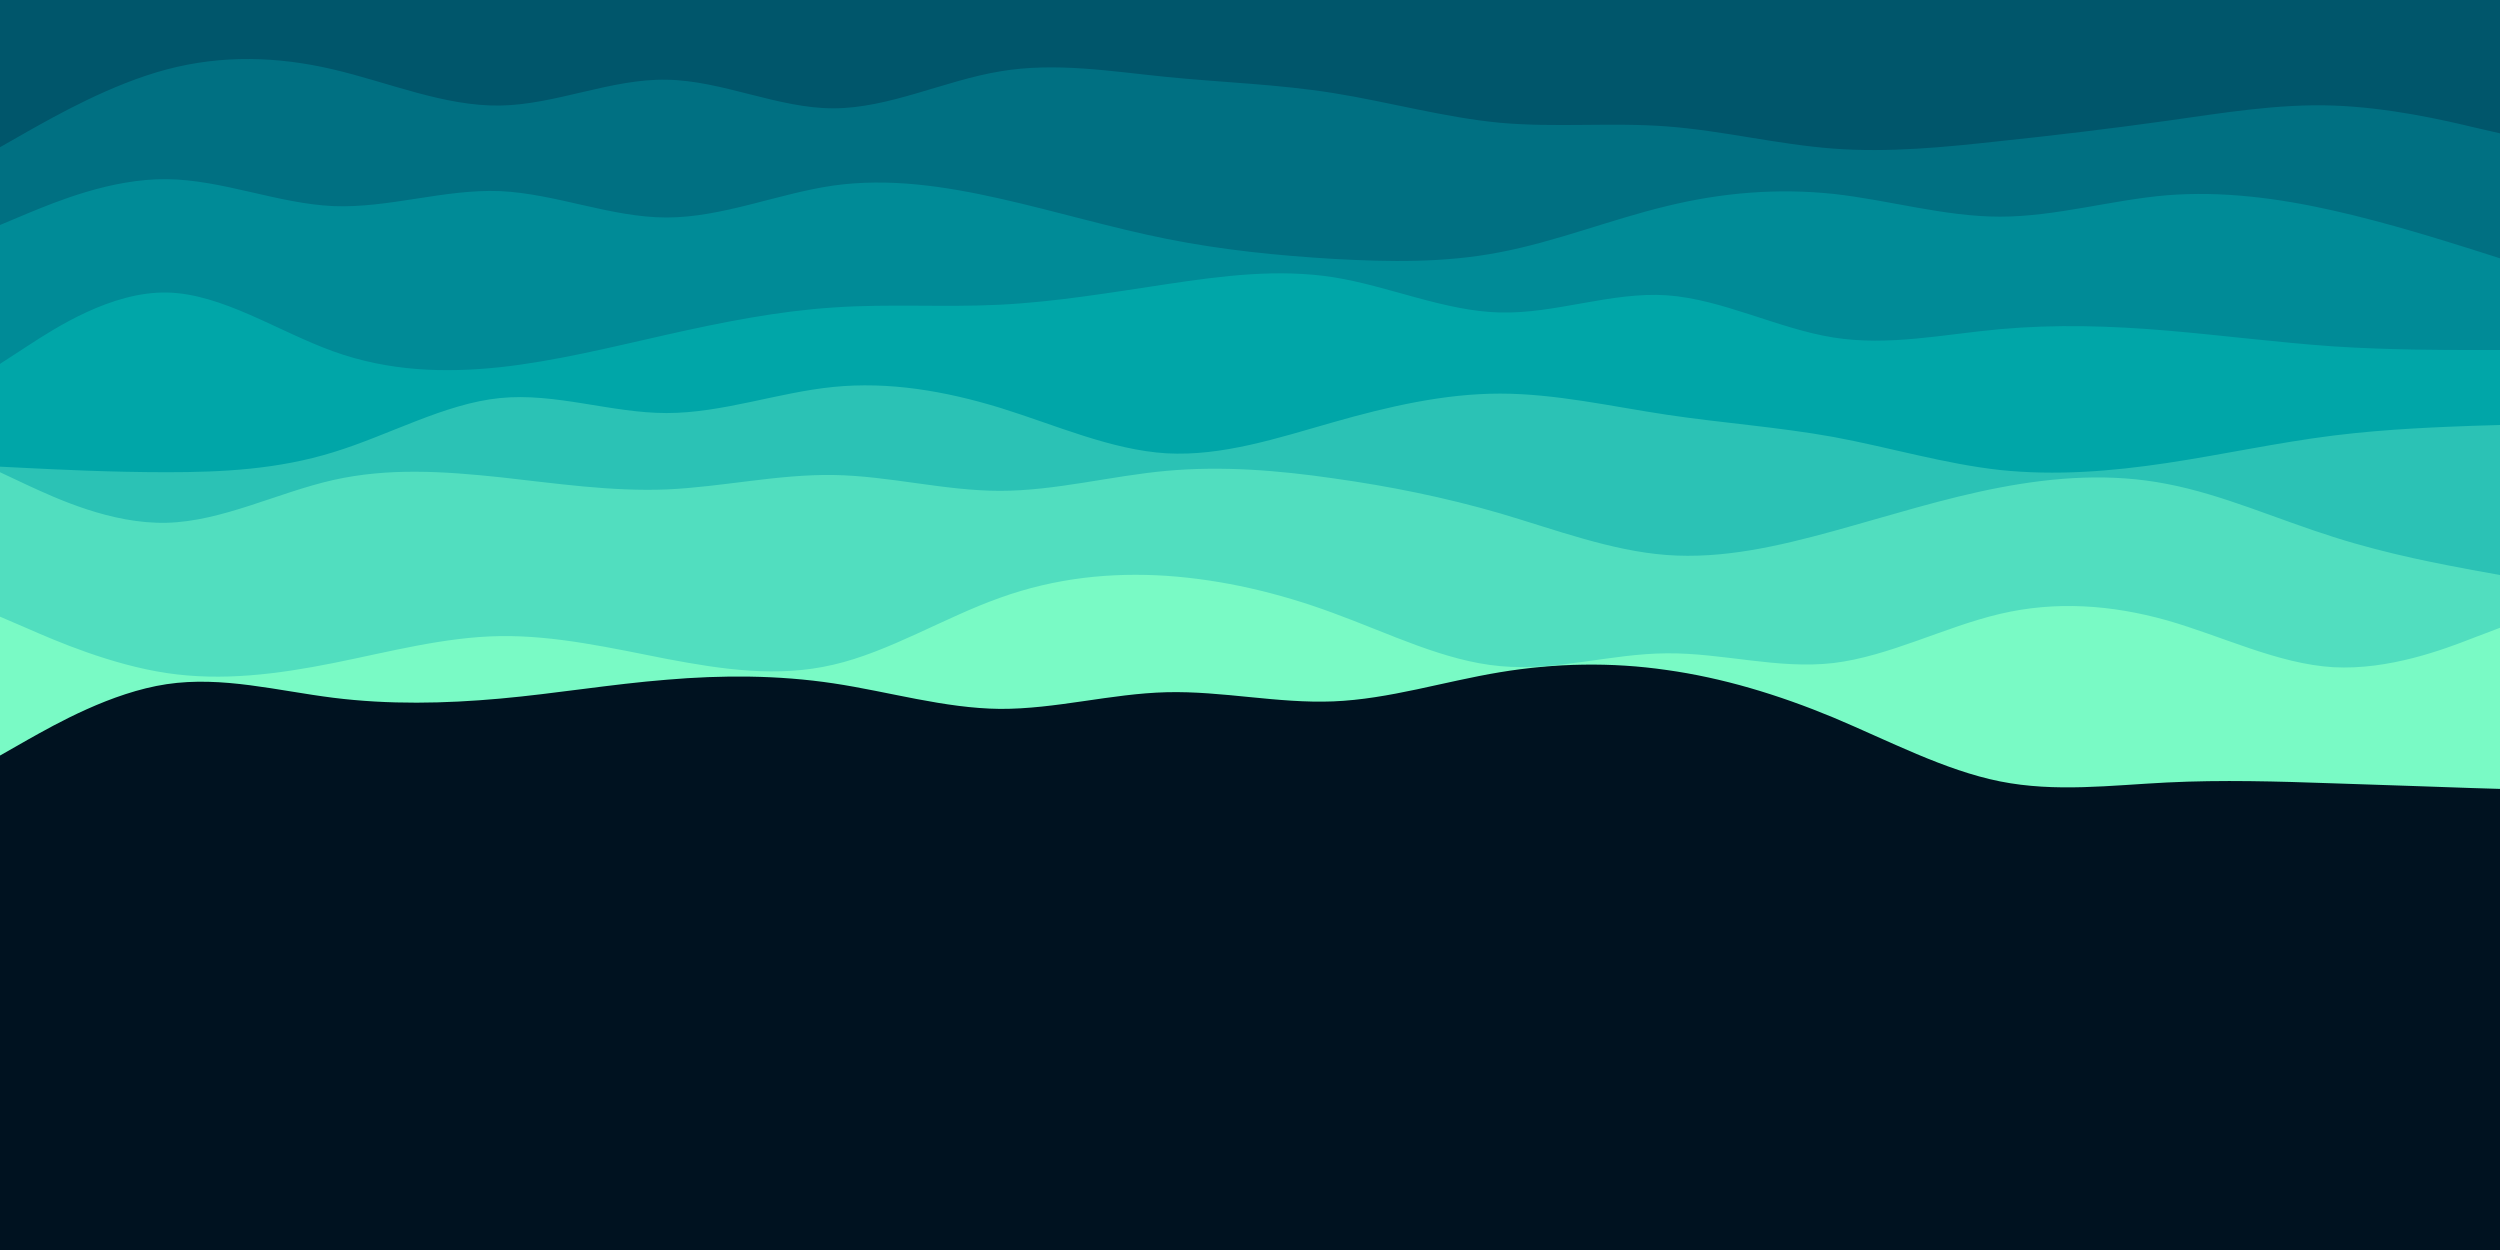
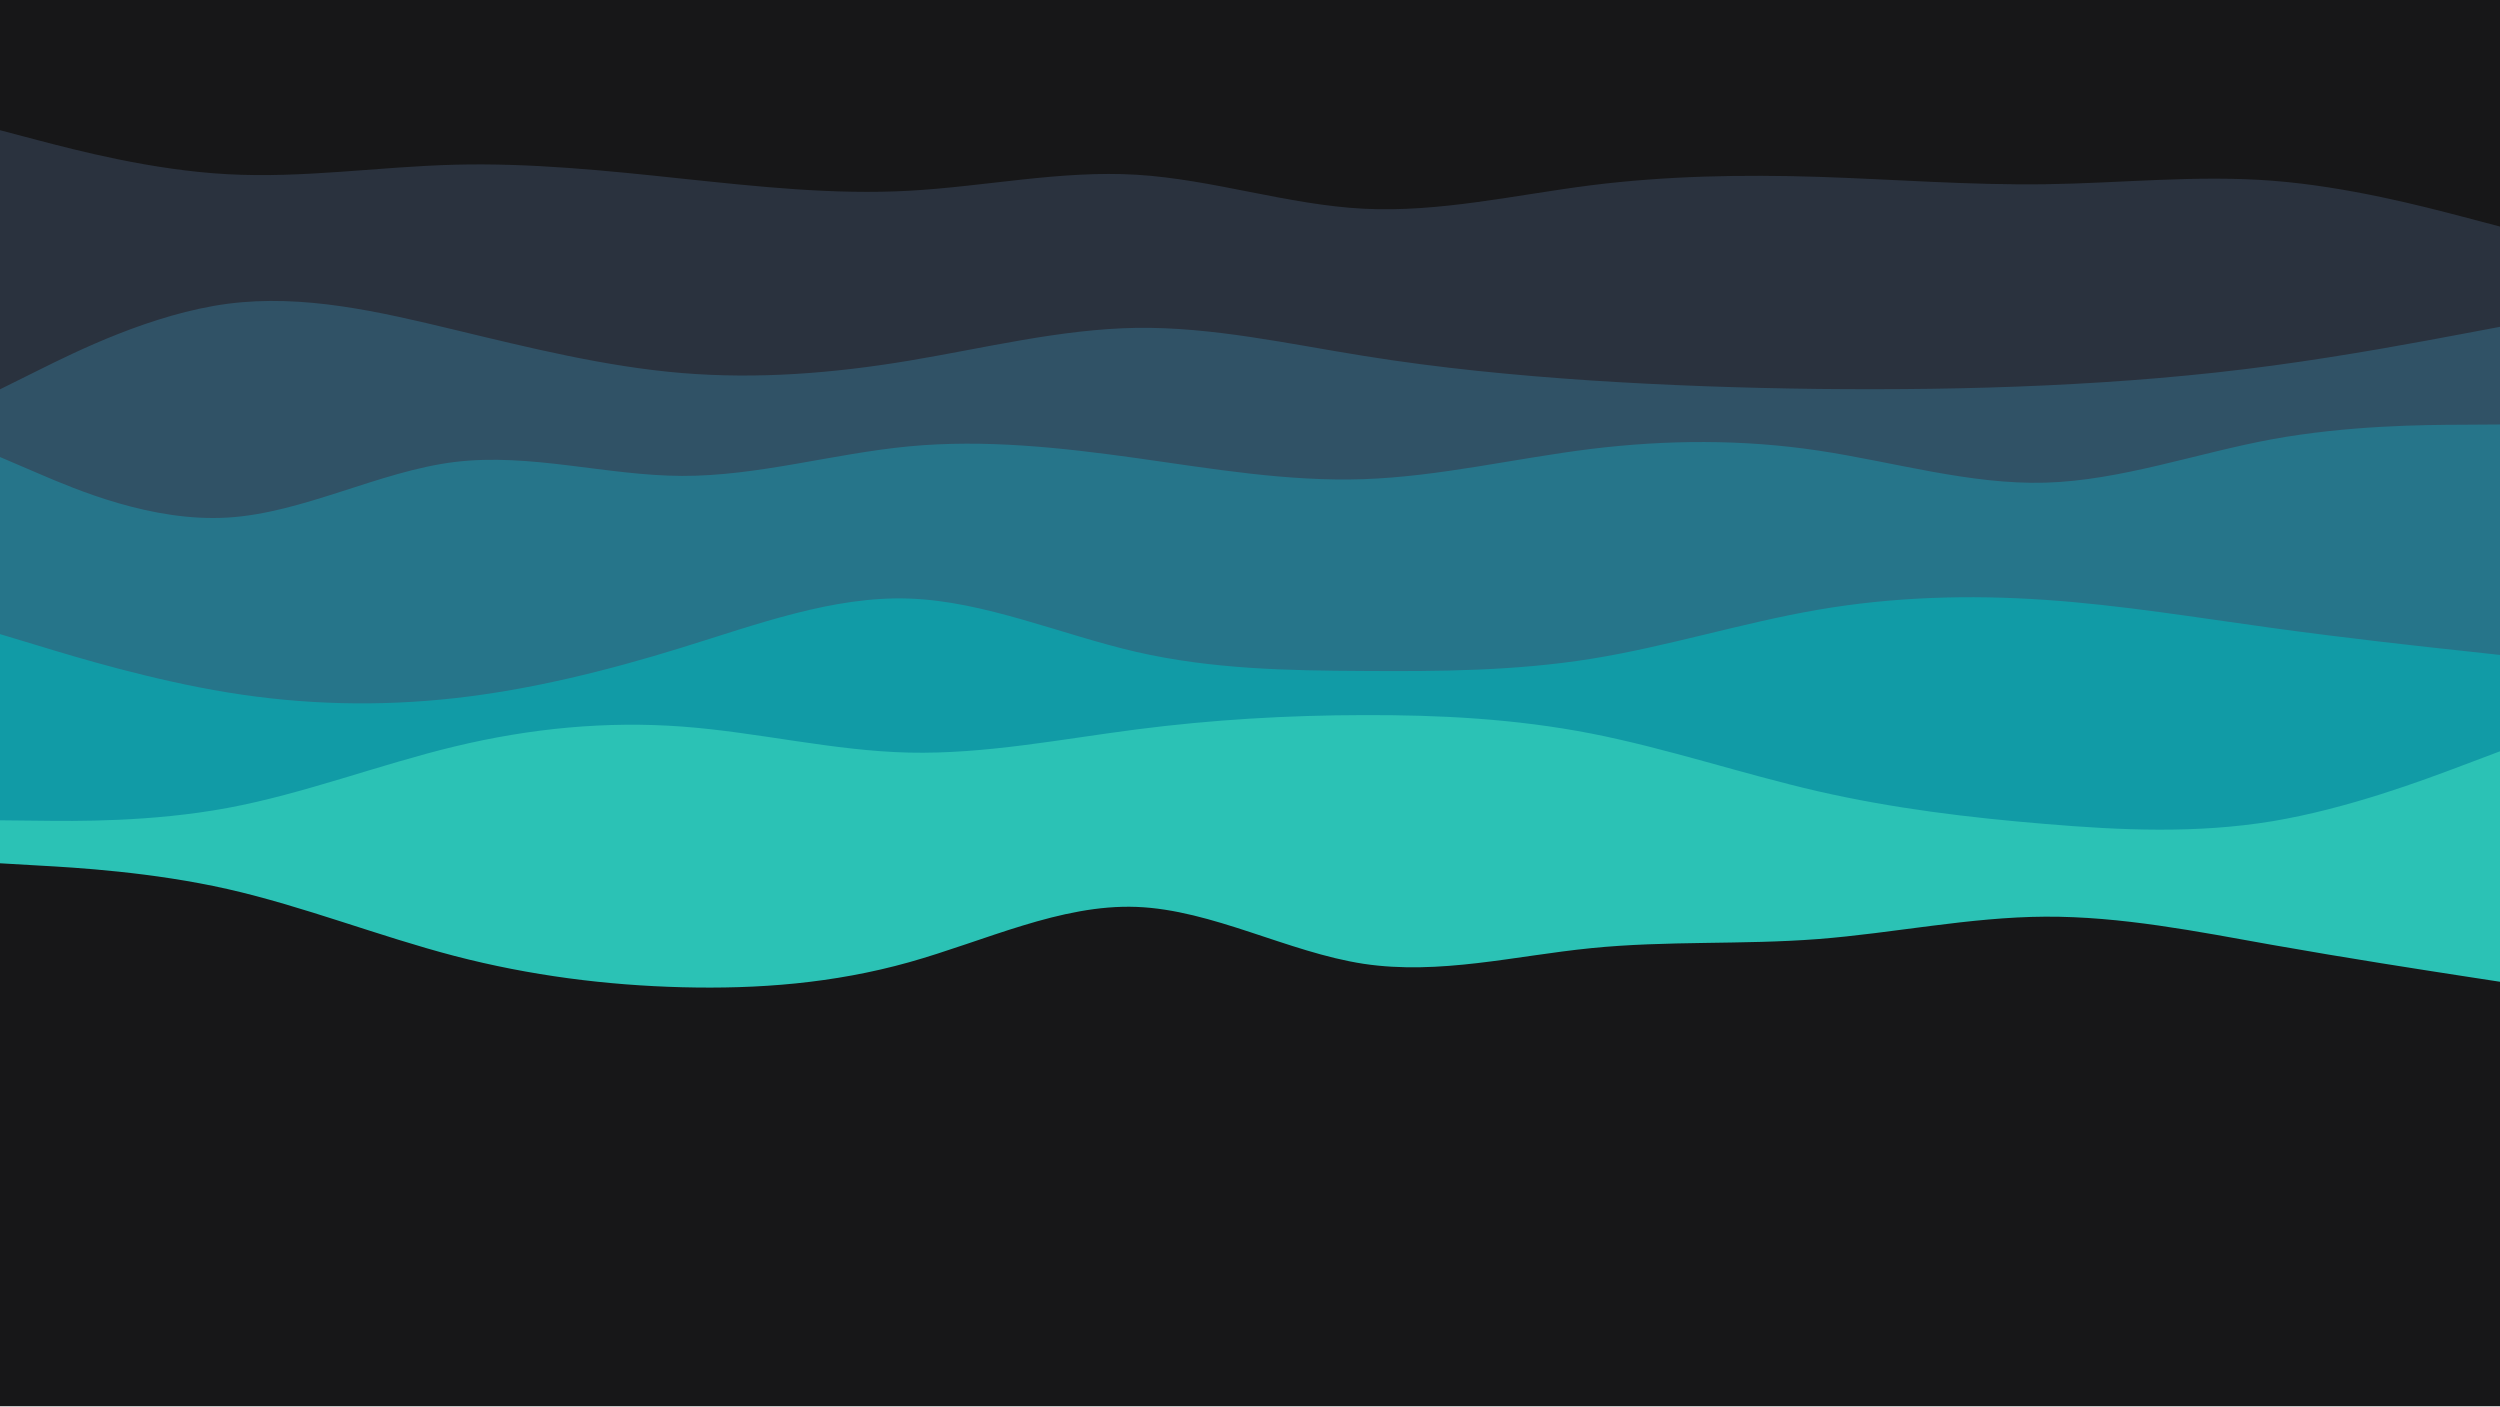
- <svg xmlns="http://www.w3.org/2000/svg" id="visual" viewBox="0 0 900 450" width="900" height="450" version="1.1">
-   <rect x="0" y="0" width="900" height="450" fill="#001220" />
-   <path d="M0 272L10 266.3C20 260.7 40 249.3 60 246.3C80 243.3 100 248.7 120 251.2C140 253.7 160 253.3 180 251.5C200 249.7 220 246.3 240 244.7C260 243 280 243 300 246C320 249 340 255 360 255.2C380 255.3 400 249.7 420 249.2C440 248.7 460 253.3 480 252.5C500 251.7 520 245.3 540 242C560 238.7 580 238.3 600 241.2C620 244 640 250 660 258.3C680 266.7 700 277.3 720 281.3C740 285.3 760 282.7 780 281.7C800 280.7 820 281.3 840 282C860 282.7 880 283.3 890 283.7L900 284L900 0L890 0C880 0 860 0 840 0C820 0 800 0 780 0C760 0 740 0 720 0C700 0 680 0 660 0C640 0 620 0 600 0C580 0 560 0 540 0C520 0 500 0 480 0C460 0 440 0 420 0C400 0 380 0 360 0C340 0 320 0 300 0C280 0 260 0 240 0C220 0 200 0 180 0C160 0 140 0 120 0C100 0 80 0 60 0C40 0 20 0 10 0L0 0Z" fill="#79fac5" />
-   <path d="M0 222L10 226.3C20 230.7 40 239.3 60 242.3C80 245.3 100 242.7 120 238.7C140 234.7 160 229.3 180 229C200 228.7 220 233.3 240 237.2C260 241 280 244 300 239.3C320 234.7 340 222.3 360 215.2C380 208 400 206 420 207.3C440 208.7 460 213.3 480 220.7C500 228 520 238 540 239.8C560 241.7 580 235.3 600 235.2C620 235 640 241 660 238.7C680 236.3 700 225.7 720 221C740 216.3 760 217.7 780 223.3C800 229 820 239 840 240.2C860 241.3 880 233.7 890 229.8L900 226L900 0L890 0C880 0 860 0 840 0C820 0 800 0 780 0C760 0 740 0 720 0C700 0 680 0 660 0C640 0 620 0 600 0C580 0 560 0 540 0C520 0 500 0 480 0C460 0 440 0 420 0C400 0 380 0 360 0C340 0 320 0 300 0C280 0 260 0 240 0C220 0 200 0 180 0C160 0 140 0 120 0C100 0 80 0 60 0C40 0 20 0 10 0L0 0Z" fill="#51debf" />
-   <path d="M0 170L10 174.7C20 179.3 40 188.7 60 188.2C80 187.7 100 177.3 120 172.8C140 168.3 160 169.7 180 171.8C200 174 220 177 240 176.2C260 175.3 280 170.7 300 171C320 171.3 340 176.7 360 176.7C380 176.7 400 171.3 420 169.5C440 167.7 460 169.3 480 172.2C500 175 520 179 540 184.8C560 190.7 580 198.3 600 199.8C620 201.3 640 196.7 660 191.2C680 185.7 700 179.3 720 175.5C740 171.7 760 170.3 780 174.2C800 178 820 187 840 193.3C860 199.7 880 203.3 890 205.2L900 207L900 0L890 0C880 0 860 0 840 0C820 0 800 0 780 0C760 0 740 0 720 0C700 0 680 0 660 0C640 0 620 0 600 0C580 0 560 0 540 0C520 0 500 0 480 0C460 0 440 0 420 0C400 0 380 0 360 0C340 0 320 0 300 0C280 0 260 0 240 0C220 0 200 0 180 0C160 0 140 0 120 0C100 0 80 0 60 0C40 0 20 0 10 0L0 0Z" fill="#2bc2b5" />
-   <path d="M0 168L10 168.5C20 169 40 170 60 170C80 170 100 169 120 162.8C140 156.7 160 145.3 180 143.3C200 141.3 220 148.7 240 148.7C260 148.7 280 141.3 300 139.3C320 137.3 340 140.7 360 146.8C380 153 400 162 420 163.2C440 164.3 460 157.7 480 152C500 146.3 520 141.7 540 141.7C560 141.7 580 146.3 600 149.3C620 152.3 640 153.7 660 157.3C680 161 700 167 720 169.2C740 171.3 760 169.7 780 166.7C800 163.7 820 159.3 840 156.8C860 154.3 880 153.7 890 153.3L900 153L900 0L890 0C880 0 860 0 840 0C820 0 800 0 780 0C760 0 740 0 720 0C700 0 680 0 660 0C640 0 620 0 600 0C580 0 560 0 540 0C520 0 500 0 480 0C460 0 440 0 420 0C400 0 380 0 360 0C340 0 320 0 300 0C280 0 260 0 240 0C220 0 200 0 180 0C160 0 140 0 120 0C100 0 80 0 60 0C40 0 20 0 10 0L0 0Z" fill="#00a6a8" />
-   <path d="M0 131L10 124.5C20 118 40 105 60 105.3C80 105.7 100 119.3 120 126.5C140 133.7 160 134.3 180 132.2C200 130 220 125 240 120.5C260 116 280 112 300 110.7C320 109.3 340 110.7 360 109.7C380 108.7 400 105.3 420 102.3C440 99.3 460 96.7 480 99.8C500 103 520 112 540 112.5C560 113 580 105 600 106.3C620 107.7 640 118.3 660 121.5C680 124.7 700 120.3 720 118.5C740 116.7 760 117.3 780 119C800 120.7 820 123.3 840 124.7C860 126 880 126 890 126L900 126L900 0L890 0C880 0 860 0 840 0C820 0 800 0 780 0C760 0 740 0 720 0C700 0 680 0 660 0C640 0 620 0 600 0C580 0 560 0 540 0C520 0 500 0 480 0C460 0 440 0 420 0C400 0 380 0 360 0C340 0 320 0 300 0C280 0 260 0 240 0C220 0 200 0 180 0C160 0 140 0 120 0C100 0 80 0 60 0C40 0 20 0 10 0L0 0Z" fill="#008b97" />
-   <path d="M0 81L10 76.8C20 72.7 40 64.3 60 64.5C80 64.7 100 73.3 120 74.2C140 75 160 68 180 68.8C200 69.7 220 78.3 240 78.3C260 78.3 280 69.7 300 66.8C320 64 340 67 360 71.5C380 76 400 82 420 86C440 90 460 92 480 93.2C500 94.3 520 94.7 540 90.8C560 87 580 79 600 74.2C620 69.3 640 67.7 660 69.8C680 72 700 78 720 78C740 78 760 72 780 70.3C800 68.7 820 71.3 840 75.8C860 80.3 880 86.7 890 89.8L900 93L900 0L890 0C880 0 860 0 840 0C820 0 800 0 780 0C760 0 740 0 720 0C700 0 680 0 660 0C640 0 620 0 600 0C580 0 560 0 540 0C520 0 500 0 480 0C460 0 440 0 420 0C400 0 380 0 360 0C340 0 320 0 300 0C280 0 260 0 240 0C220 0 200 0 180 0C160 0 140 0 120 0C100 0 80 0 60 0C40 0 20 0 10 0L0 0Z" fill="#007082" />
-   <path d="M0 53L10 47.3C20 41.7 40 30.3 60 25C80 19.7 100 20.3 120 25C140 29.7 160 38.3 180 38C200 37.7 220 28.3 240 28.7C260 29 280 39 300 39C320 39 340 29 360 25.7C380 22.3 400 25.7 420 27.7C440 29.7 460 30.3 480 33.5C500 36.7 520 42.3 540 44.2C560 46 580 44 600 45.5C620 47 640 52 660 53.5C680 55 700 53 720 50.8C740 48.7 760 46.3 780 43.5C800 40.7 820 37.3 840 38C860 38.7 880 43.3 890 45.7L900 48L900 0L890 0C880 0 860 0 840 0C820 0 800 0 780 0C760 0 740 0 720 0C700 0 680 0 660 0C640 0 620 0 600 0C580 0 560 0 540 0C520 0 500 0 480 0C460 0 440 0 420 0C400 0 380 0 360 0C340 0 320 0 300 0C280 0 260 0 240 0C220 0 200 0 180 0C160 0 140 0 120 0C100 0 80 0 60 0C40 0 20 0 10 0L0 0Z" fill="#00566b" />
+ <svg xmlns="http://www.w3.org/2000/svg" id="visual" viewBox="0 0 1920 1080" width="1920" height="1080" version="1.1">
+   <rect x="0" y="0" width="1920" height="1080" fill="#171718" />
+   <path d="M0 663L29.2 664.7C58.3 666.3 116.7 669.7 174.8 682.8C233 696 291 719 349.2 734.2C407.3 749.3 465.7 756.7 523.8 758.2C582 759.7 640 755.3 698.2 739C756.3 722.7 814.7 694.3 872.8 696.5C931 698.7 989 731.3 1047.2 740.2C1105.3 749 1163.7 734 1221.8 728.2C1280 722.3 1338 725.7 1396.2 721.2C1454.3 716.7 1512.7 704.3 1570.8 704C1629 703.7 1687 715.3 1745.2 725.7C1803.3 736 1861.7 745 1890.8 749.5L1920 754L1920 0L1890.8 0C1861.7 0 1803.3 0 1745.2 0C1687 0 1629 0 1570.8 0C1512.7 0 1454.3 0 1396.2 0C1338 0 1280 0 1221.8 0C1163.7 0 1105.3 0 1047.2 0C989 0 931 0 872.8 0C814.7 0 756.3 0 698.2 0C640 0 582 0 523.8 0C465.7 0 407.3 0 349.2 0C291 0 233 0 174.8 0C116.7 0 58.3 0 29.2 0L0 0Z" fill="#2bc2b5" />
+   <path d="M0 630L29.2 630.3C58.3 630.7 116.7 631.3 174.8 620.5C233 609.7 291 587.3 349.2 573.3C407.3 559.3 465.7 553.7 523.8 558C582 562.3 640 576.7 698.2 578C756.3 579.3 814.7 567.7 872.8 560.2C931 552.7 989 549.3 1047.2 549.2C1105.3 549 1163.7 552 1221.8 563.3C1280 574.7 1338 594.3 1396.2 607.7C1454.3 621 1512.7 628 1570.8 632.8C1629 637.7 1687 640.3 1745.2 630.7C1803.3 621 1861.7 599 1890.8 588L1920 577L1920 0L1890.8 0C1861.7 0 1803.3 0 1745.2 0C1687 0 1629 0 1570.8 0C1512.7 0 1454.3 0 1396.2 0C1338 0 1280 0 1221.8 0C1163.7 0 1105.3 0 1047.2 0C989 0 931 0 872.8 0C814.7 0 756.3 0 698.2 0C640 0 582 0 523.8 0C465.7 0 407.3 0 349.2 0C291 0 233 0 174.8 0C116.7 0 58.3 0 29.2 0L0 0Z" fill="#119ba6" />
+   <path d="M0 487L29.2 495.8C58.3 504.7 116.7 522.3 174.8 531.8C233 541.3 291 542.7 349.2 536.2C407.3 529.7 465.7 515.3 523.8 497.3C582 479.3 640 457.7 698.2 459.7C756.3 461.7 814.7 487.3 872.8 500.7C931 514 989 515 1047.2 515.3C1105.3 515.7 1163.7 515.3 1221.8 506C1280 496.7 1338 478.3 1396.2 468.3C1454.3 458.3 1512.7 456.7 1570.8 460.7C1629 464.7 1687 474.3 1745.2 482.3C1803.3 490.3 1861.7 496.7 1890.8 499.8L1920 503L1920 0L1890.8 0C1861.7 0 1803.3 0 1745.2 0C1687 0 1629 0 1570.8 0C1512.7 0 1454.3 0 1396.2 0C1338 0 1280 0 1221.8 0C1163.7 0 1105.3 0 1047.2 0C989 0 931 0 872.8 0C814.7 0 756.3 0 698.2 0C640 0 582 0 523.8 0C465.7 0 407.3 0 349.2 0C291 0 233 0 174.8 0C116.7 0 58.3 0 29.2 0L0 0Z" fill="#26758a" />
+   <path d="M0 351L29.2 363.5C58.3 376 116.7 401 174.8 397.5C233 394 291 362 349.2 354.8C407.3 347.7 465.7 365.3 523.8 365.5C582 365.7 640 348.3 698.2 342.8C756.3 337.3 814.7 343.7 872.8 351.8C931 360 989 370 1047.2 368C1105.3 366 1163.7 352 1221.8 344.8C1280 337.7 1338 337.3 1396.2 346C1454.3 354.7 1512.7 372.3 1570.8 370.7C1629 369 1687 348 1745.2 337.3C1803.3 326.7 1861.7 326.3 1890.8 326.2L1920 326L1920 0L1890.8 0C1861.7 0 1803.3 0 1745.2 0C1687 0 1629 0 1570.8 0C1512.7 0 1454.3 0 1396.2 0C1338 0 1280 0 1221.8 0C1163.7 0 1105.3 0 1047.2 0C989 0 931 0 872.8 0C814.7 0 756.3 0 698.2 0C640 0 582 0 523.8 0C465.7 0 407.3 0 349.2 0C291 0 233 0 174.8 0C116.7 0 58.3 0 29.2 0L0 0Z" fill="#305266" />
+   <path d="M0 299L29.2 284.5C58.3 270 116.7 241 174.8 233.3C233 225.7 291 239.3 349.2 253.3C407.3 267.3 465.7 281.7 523.8 286.5C582 291.3 640 286.7 698.2 277C756.3 267.3 814.7 252.7 872.8 251.8C931 251 989 264 1047.2 273.3C1105.3 282.7 1163.7 288.3 1221.8 292.2C1280 296 1338 298 1396.2 298.7C1454.3 299.3 1512.7 298.7 1570.8 296C1629 293.3 1687 288.7 1745.2 280.8C1803.3 273 1861.7 262 1890.8 256.5L1920 251L1920 0L1890.8 0C1861.7 0 1803.3 0 1745.2 0C1687 0 1629 0 1570.8 0C1512.7 0 1454.3 0 1396.2 0C1338 0 1280 0 1221.8 0C1163.7 0 1105.3 0 1047.2 0C989 0 931 0 872.8 0C814.7 0 756.3 0 698.2 0C640 0 582 0 523.8 0C465.7 0 407.3 0 349.2 0C291 0 233 0 174.8 0C116.7 0 58.3 0 29.2 0L0 0Z" fill="#2a323e" />
+   <path d="M0 100L29.2 107.7C58.3 115.3 116.7 130.7 174.8 133.8C233 137 291 128 349.2 126.5C407.3 125 465.7 131 523.8 137.2C582 143.3 640 149.7 698.2 146.5C756.3 143.3 814.7 130.7 872.8 134.2C931 137.7 989 157.3 1047.2 160.3C1105.3 163.3 1163.7 149.7 1221.8 142.3C1280 135 1338 134 1396.2 135.8C1454.3 137.7 1512.7 142.3 1570.8 141.5C1629 140.7 1687 134.3 1745.2 138.8C1803.3 143.3 1861.7 158.7 1890.8 166.3L1920 174L1920 0L1890.8 0C1861.7 0 1803.3 0 1745.2 0C1687 0 1629 0 1570.8 0C1512.7 0 1454.3 0 1396.2 0C1338 0 1280 0 1221.8 0C1163.7 0 1105.3 0 1047.2 0C989 0 931 0 872.8 0C814.7 0 756.3 0 698.2 0C640 0 582 0 523.8 0C465.7 0 407.3 0 349.2 0C291 0 233 0 174.8 0C116.7 0 58.3 0 29.2 0L0 0Z" fill="#171718" />
</svg>
